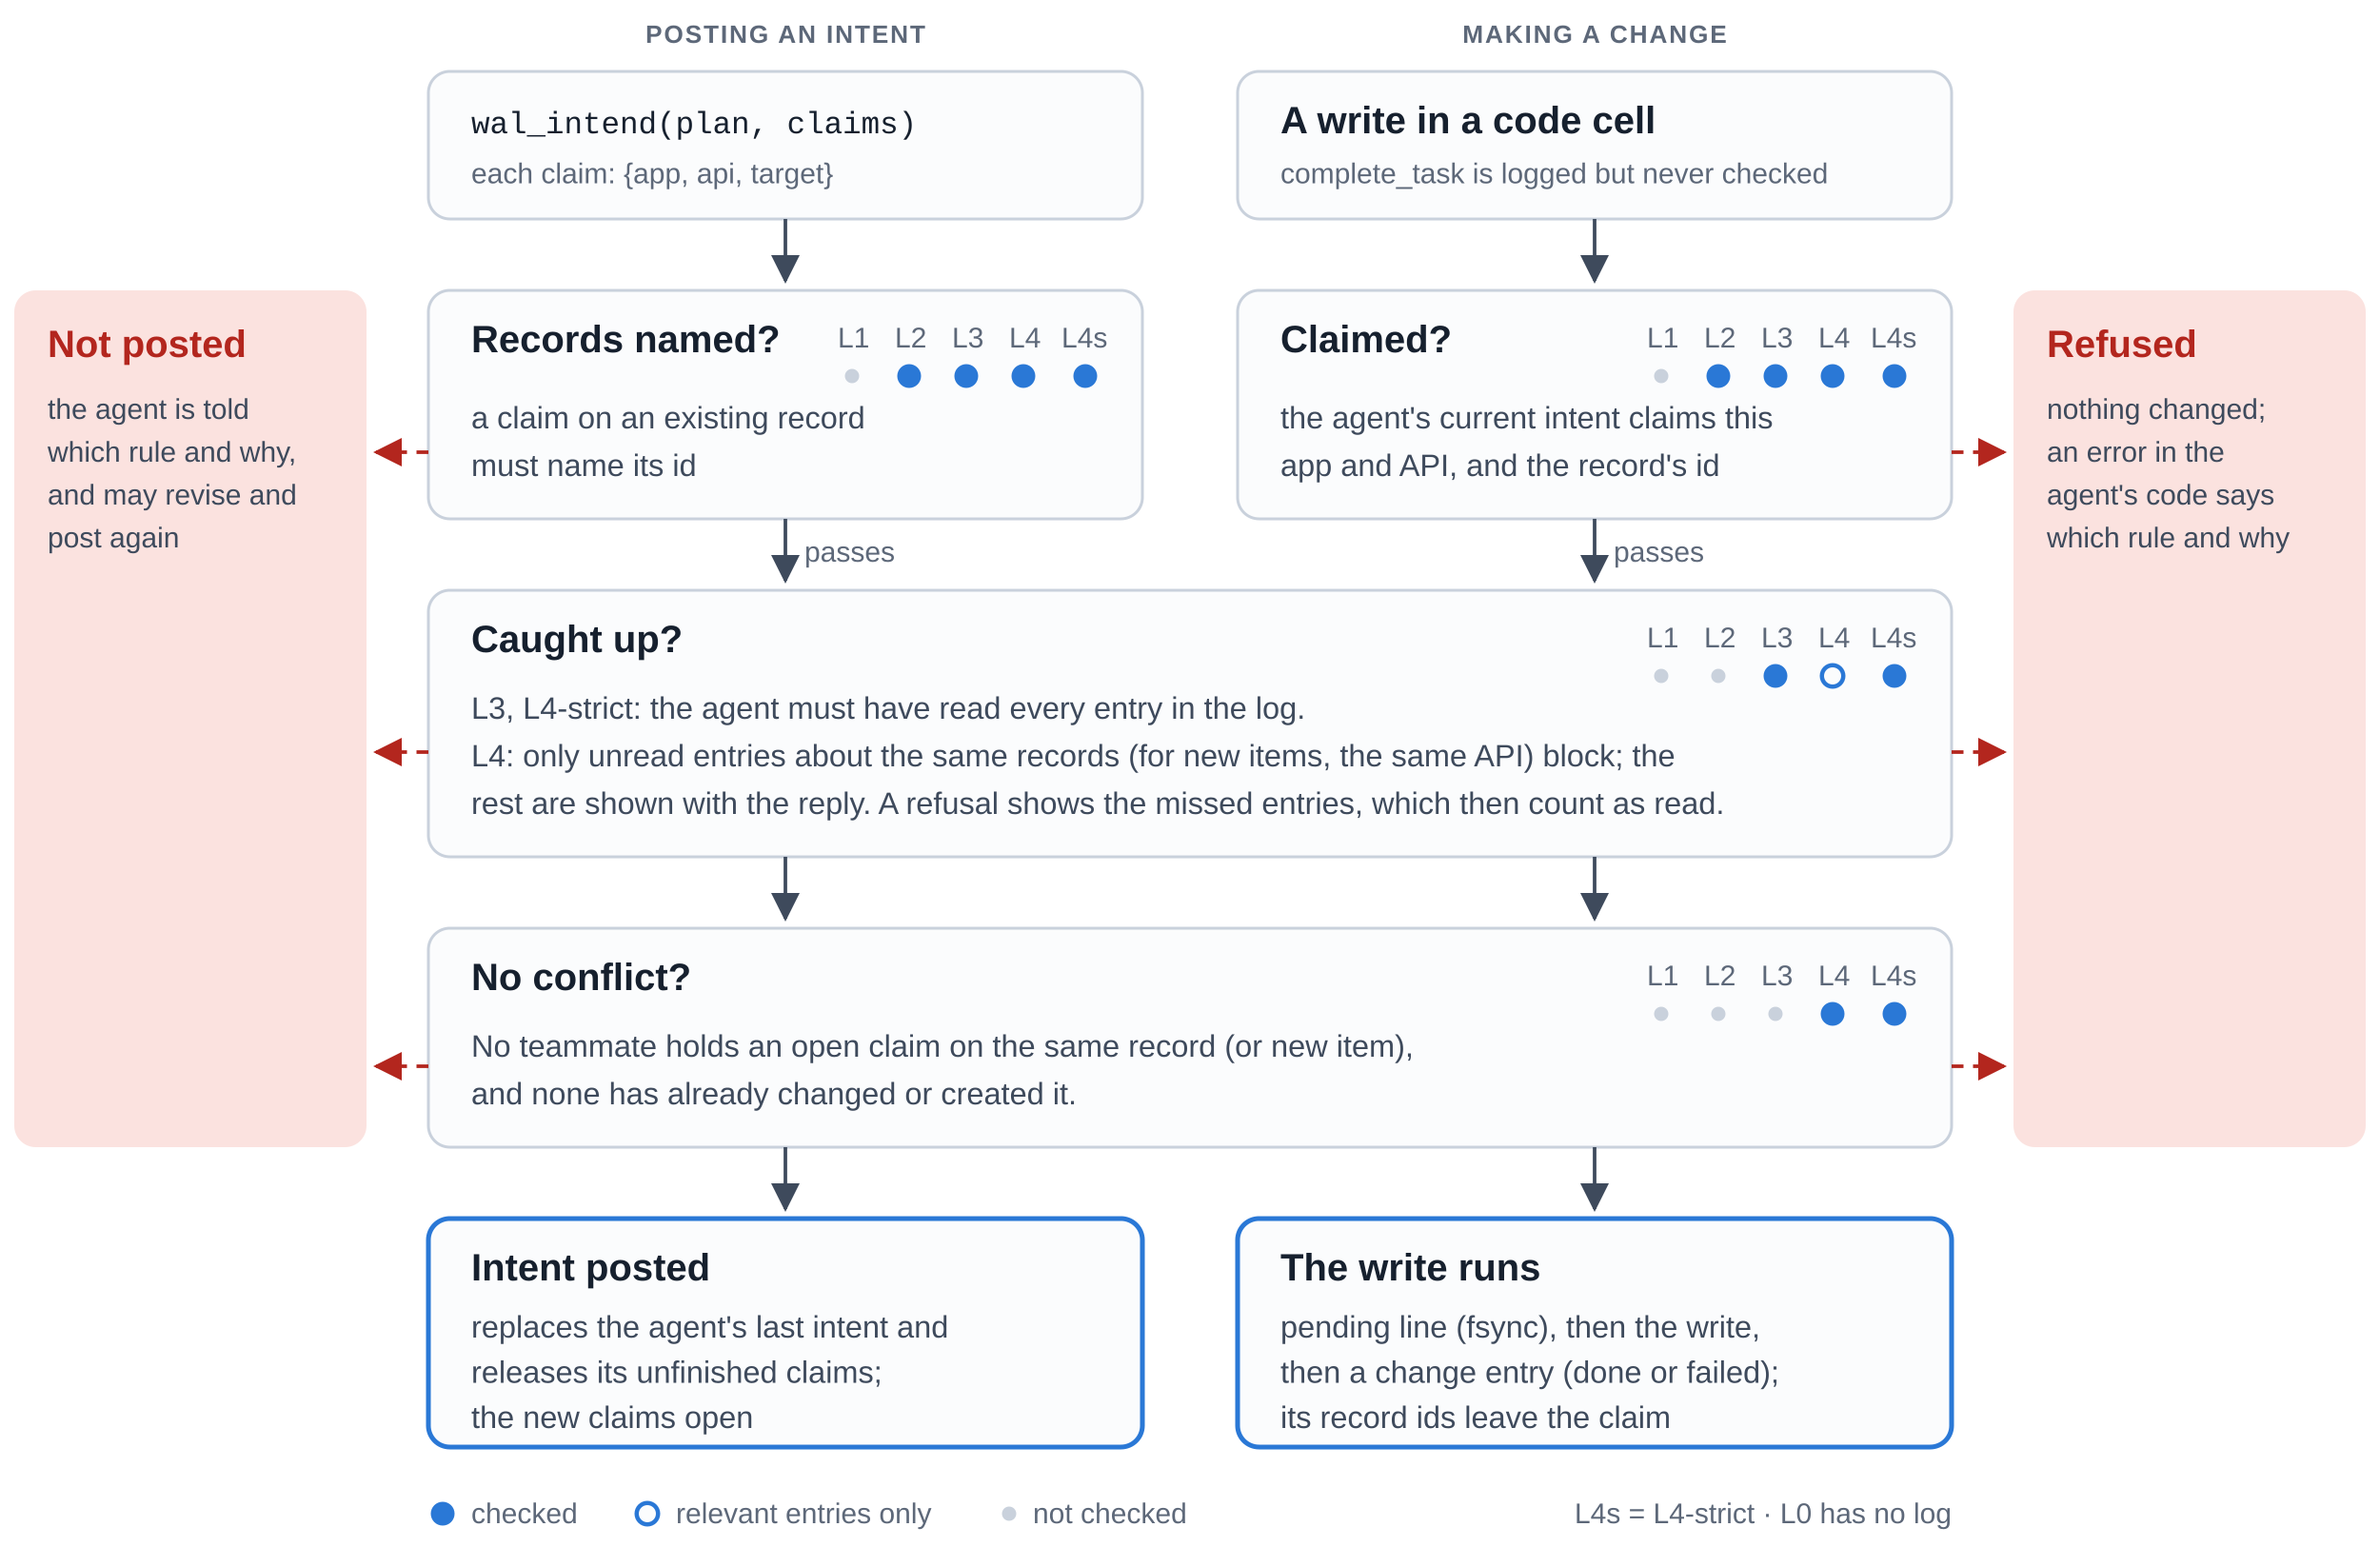
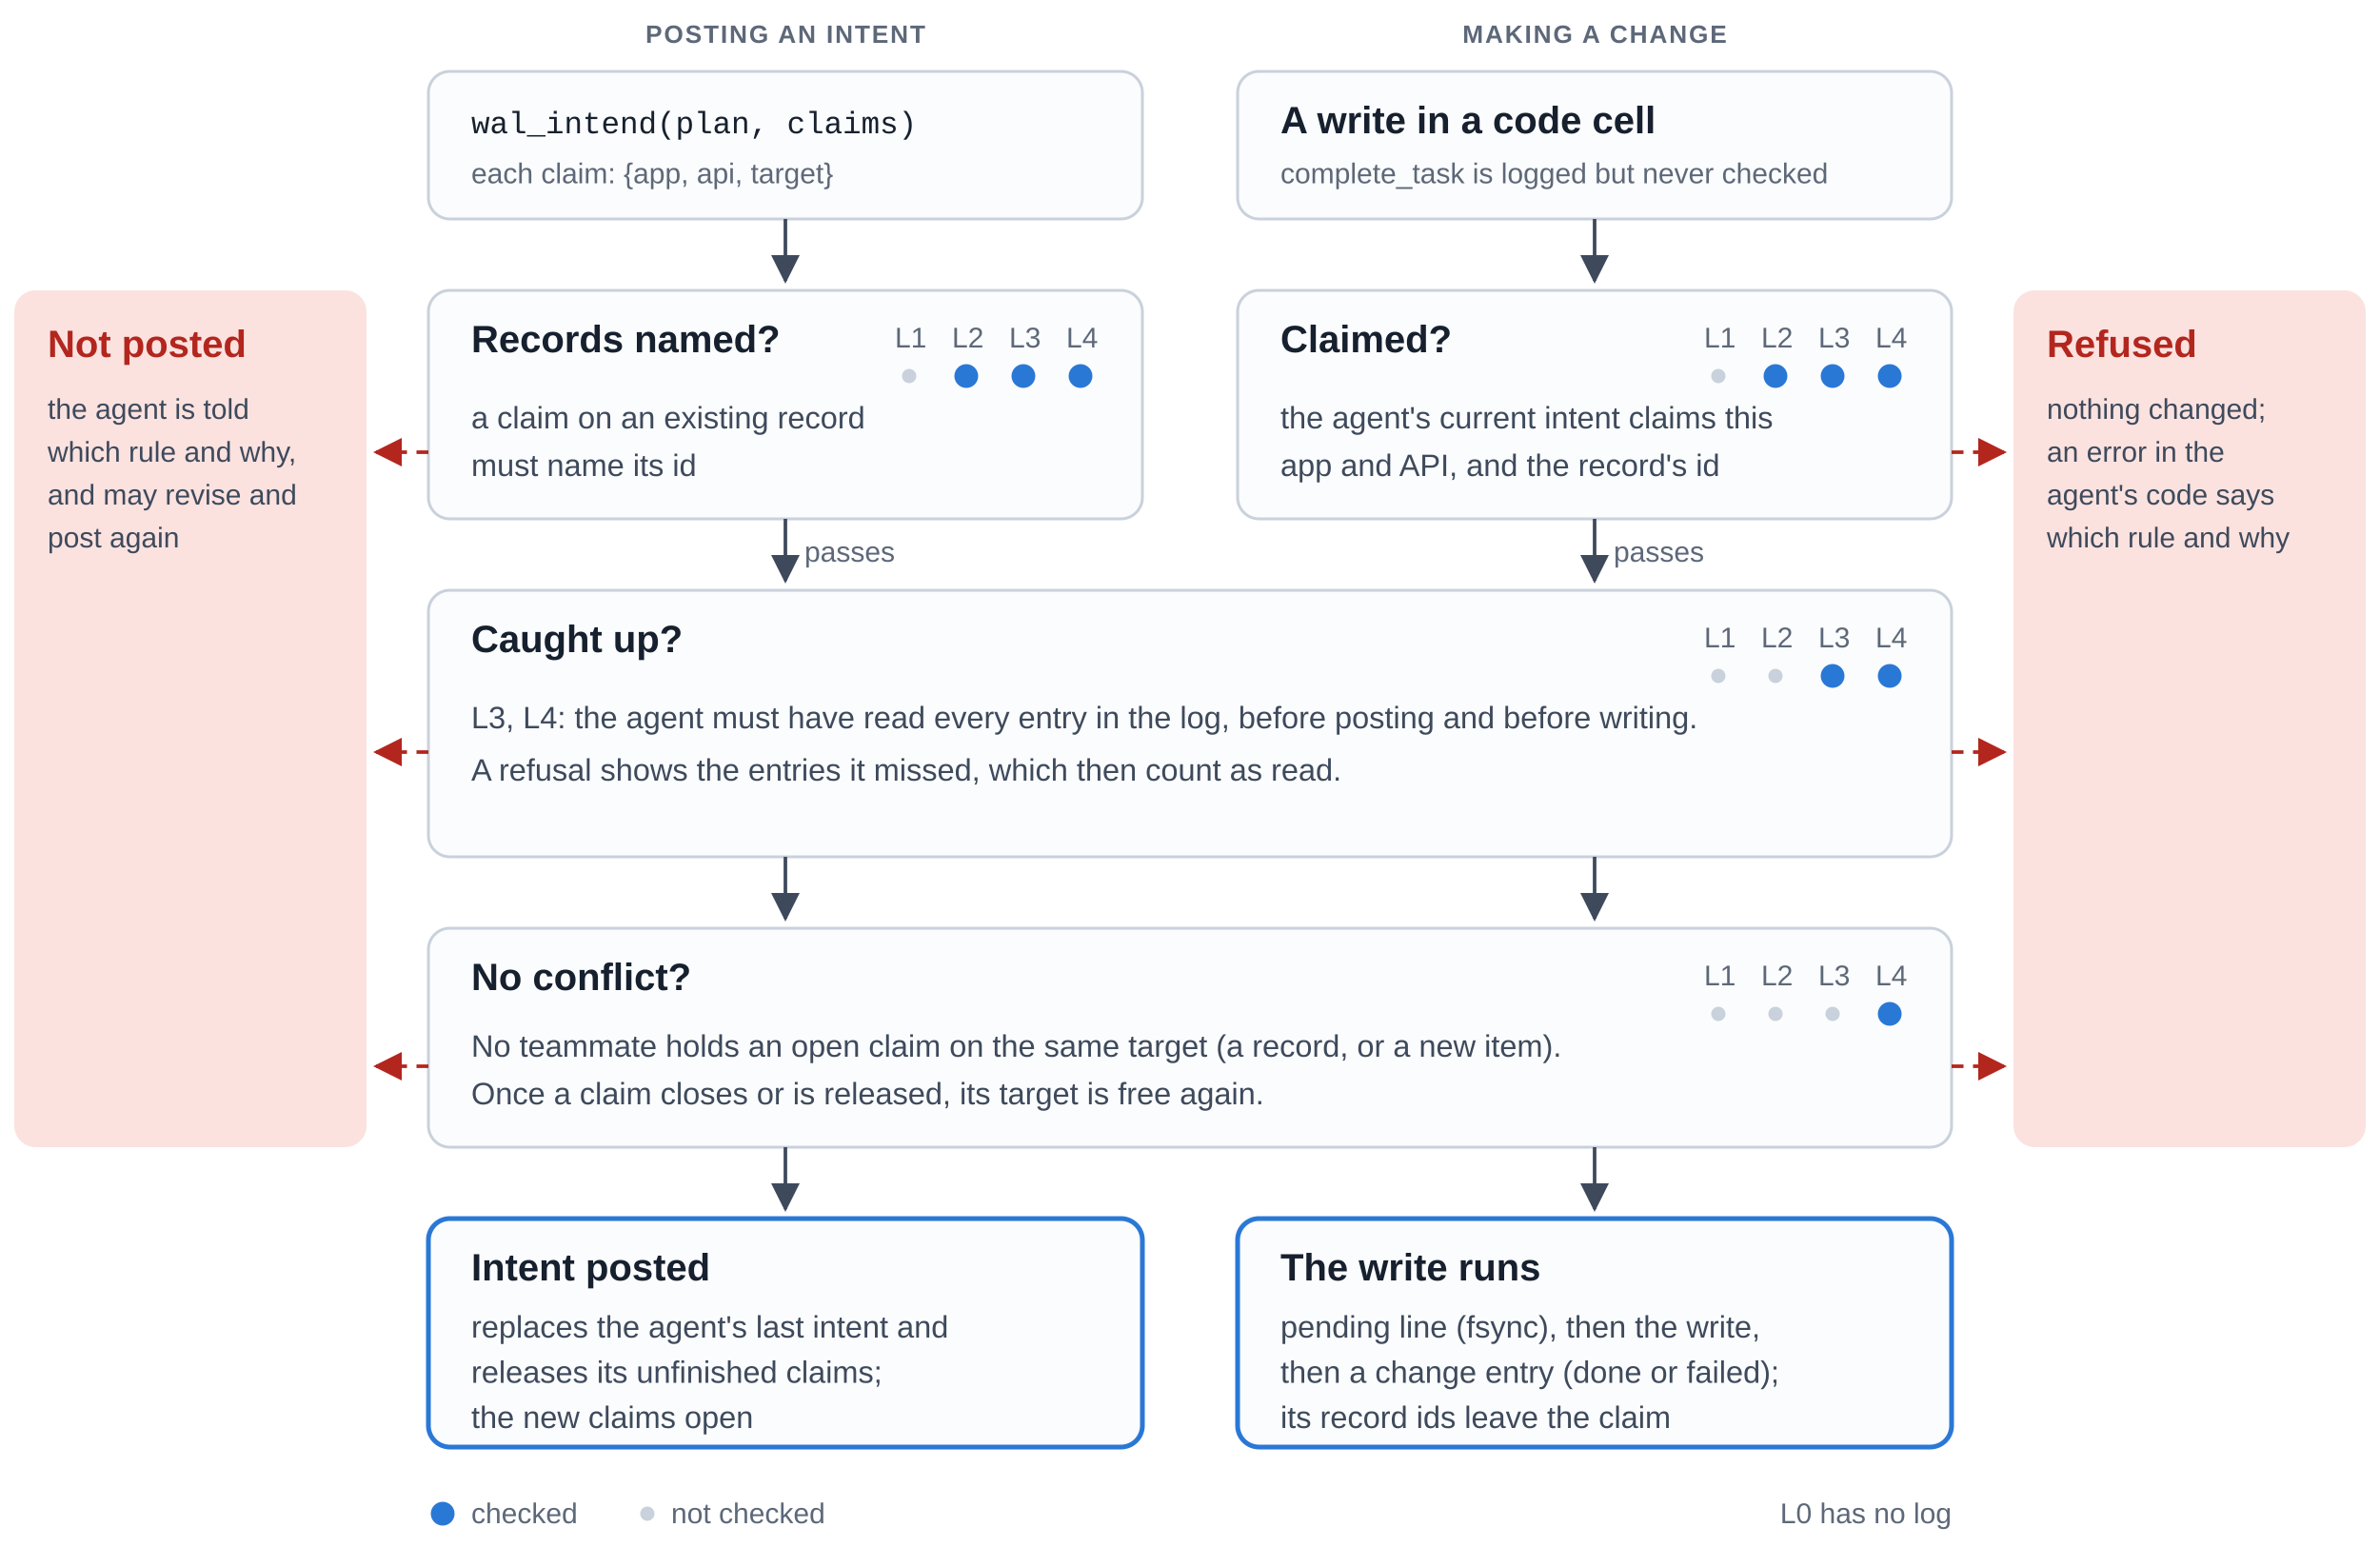
<svg xmlns="http://www.w3.org/2000/svg" viewBox="0 0 1000 650" role="img" aria-label="Posting an intent and making a write each pass three checks in order: claims (that claims name their records, or that the write is claimed), catching up on unread entries, and no conflict with a teammate. A failed check refuses the post or the write. The dots in each check show which levels enforce it.">
  <style>svg { background: #fbfcfd; }
/* SVG text and shapes */
.t-title { font: 600 16px "IBM Plex Sans Condensed", "IBM Plex Sans", "Arial Narrow", Arial, sans-serif; fill: #16202e; }
.t-body { font: 13px "IBM Plex Sans", system-ui, -apple-system, "Segoe UI", Arial, sans-serif; fill: #3e4a5c; }
.t-small { font: 12px "IBM Plex Sans", system-ui, -apple-system, "Segoe UI", Arial, sans-serif; fill: #5d6879; }
.t-mono { font: 500 13px "IBM Plex Mono", ui-monospace, Menlo, Consolas, "Courier New", monospace; fill: #16202e; }
.t-lbl { font: 12px "IBM Plex Sans", system-ui, -apple-system, "Segoe UI", Arial, sans-serif; fill: #3e4a5c; }
.t-lmono { font: 12px "IBM Plex Mono", ui-monospace, Menlo, Consolas, "Courier New", monospace; fill: #3e4a5c; }
.t-cap { font: 600 10.5px "IBM Plex Sans", system-ui, -apple-system, "Segoe UI", Arial, sans-serif; letter-spacing: .07em; fill: #5d6879; }
.t-acc { fill: #2a78d6; }
.t-ref { fill: #b3261e; }
.box { fill: #fbfcfd; stroke: #c9d1dc; stroke-width: 1.2; }
.box-key { fill: #fbfcfd; stroke: #2a78d6; stroke-width: 2; }
.gate { fill: #e2edfb; stroke: #2a78d6; stroke-width: 1.5; }
.card { fill: #e7ebf1; stroke: none; }
.refbar { fill: #fbe2df; stroke: none; }
.edge { stroke: #3e4a5c; stroke-width: 1.5; fill: none; }
.edge-ref { stroke: #b3261e; stroke-width: 1.5; stroke-dasharray: 5 4; fill: none; }
.dot-on { fill: #2a78d6; }
.dot-part { fill: #fbfcfd; stroke: #2a78d6; stroke-width: 1.8; }
.dot-off { fill: #c9d1dc; }
</style>
  <defs>
    <marker id="b1" viewBox="0 0 10 10" refX="9" refY="5" markerWidth="8" markerHeight="8" orient="auto-start-reverse">
      <path d="M0,0 L10,5 L0,10 z" fill="#3e4a5c" />
    </marker>
    <marker id="b1r" viewBox="0 0 10 10" refX="9" refY="5" markerWidth="8" markerHeight="8" orient="auto-start-reverse">
      <path d="M0,0 L10,5 L0,10 z" fill="#b3261e" />
    </marker>
  </defs>
  <text class="t-cap" x="330" y="18" text-anchor="middle">POSTING AN INTENT</text>
  <text class="t-cap" x="670" y="18" text-anchor="middle">MAKING A CHANGE</text>
  <rect class="box" x="180" y="30" width="300" height="62" rx="9" />
  <text class="t-mono" x="198" y="56">wal_intend(plan, claims)</text>
  <text class="t-small" x="198" y="77">each claim: {app, api, target}</text>
  <rect class="box" x="520" y="30" width="300" height="62" rx="9" />
  <text class="t-title" x="538" y="56">A write in a code cell</text>
  <text class="t-small" x="538" y="77">complete_task is logged but never checked</text>
  <rect class="box" x="180" y="122" width="300" height="96" rx="9" />
  <text class="t-title" x="198" y="148">Records named?</text>
  <text class="t-body" x="198" y="180">a claim on an existing record</text>
  <text class="t-body" x="198" y="200">must name its id</text>
  <g>
-     <text class="t-small" x="352" y="146">L1</text>
-     <text class="t-small" x="376" y="146">L2</text>
-     <text class="t-small" x="400" y="146">L3</text>
-     <text class="t-small" x="424" y="146">L4</text>
-     <text class="t-small" x="446" y="146">L4s</text>
-     <circle class="dot-off" cx="358" cy="158" r="3" />
-     <circle class="dot-on" cx="382" cy="158" r="5" />
+     <text class="t-small" x="376" y="146">L1</text>
+     <text class="t-small" x="400" y="146">L2</text>
+     <text class="t-small" x="424" y="146">L3</text>
+     <text class="t-small" x="448" y="146">L4</text>
+     <circle class="dot-off" cx="382" cy="158" r="3" />
    <circle class="dot-on" cx="406" cy="158" r="5" />
    <circle class="dot-on" cx="430" cy="158" r="5" />
-     <circle class="dot-on" cx="456" cy="158" r="5" />
+     <circle class="dot-on" cx="454" cy="158" r="5" />
  </g>
  <rect class="box" x="520" y="122" width="300" height="96" rx="9" />
  <text class="t-title" x="538" y="148">Claimed?</text>
  <text class="t-body" x="538" y="180">the agent's current intent claims this</text>
  <text class="t-body" x="538" y="200">app and API, and the record's id</text>
  <g>
-     <text class="t-small" x="692" y="146">L1</text>
-     <text class="t-small" x="716" y="146">L2</text>
-     <text class="t-small" x="740" y="146">L3</text>
-     <text class="t-small" x="764" y="146">L4</text>
-     <text class="t-small" x="786" y="146">L4s</text>
-     <circle class="dot-off" cx="698" cy="158" r="3" />
-     <circle class="dot-on" cx="722" cy="158" r="5" />
+     <text class="t-small" x="716" y="146">L1</text>
+     <text class="t-small" x="740" y="146">L2</text>
+     <text class="t-small" x="764" y="146">L3</text>
+     <text class="t-small" x="788" y="146">L4</text>
+     <circle class="dot-off" cx="722" cy="158" r="3" />
    <circle class="dot-on" cx="746" cy="158" r="5" />
    <circle class="dot-on" cx="770" cy="158" r="5" />
-     <circle class="dot-on" cx="796" cy="158" r="5" />
+     <circle class="dot-on" cx="794" cy="158" r="5" />
  </g>
  <rect class="box" x="180" y="248" width="640" height="112" rx="9" />
  <text class="t-title" x="198" y="274">Caught up?</text>
-   <text class="t-body" x="198" y="302">L3, L4-strict: the agent must have read every entry in the log.</text>
-   <text class="t-body" x="198" y="322">L4: only unread entries about the same records (for new items, the same API) block; the</text>
-   <text class="t-body" x="198" y="342">rest are shown with the reply. A refusal shows the missed entries, which then count as read.</text>
+   <text class="t-body" x="198" y="306">L3, L4: the agent must have read every entry in the log, before posting and before writing.</text>
+   <text class="t-body" x="198" y="328">A refusal shows the entries it missed, which then count as read.</text>
  <g>
-     <text class="t-small" x="692" y="272">L1</text>
-     <text class="t-small" x="716" y="272">L2</text>
-     <text class="t-small" x="740" y="272">L3</text>
-     <text class="t-small" x="764" y="272">L4</text>
-     <text class="t-small" x="786" y="272">L4s</text>
-     <circle class="dot-off" cx="698" cy="284" r="3" />
+     <text class="t-small" x="716" y="272">L1</text>
+     <text class="t-small" x="740" y="272">L2</text>
+     <text class="t-small" x="764" y="272">L3</text>
+     <text class="t-small" x="788" y="272">L4</text>
    <circle class="dot-off" cx="722" cy="284" r="3" />
-     <circle class="dot-on" cx="746" cy="284" r="5" />
-     <circle class="dot-part" cx="770" cy="284" r="4.5" />
-     <circle class="dot-on" cx="796" cy="284" r="5" />
+     <circle class="dot-off" cx="746" cy="284" r="3" />
+     <circle class="dot-on" cx="770" cy="284" r="5" />
+     <circle class="dot-on" cx="794" cy="284" r="5" />
  </g>
  <rect class="box" x="180" y="390" width="640" height="92" rx="9" />
  <text class="t-title" x="198" y="416">No conflict?</text>
-   <text class="t-body" x="198" y="444">No teammate holds an open claim on the same record (or new item),</text>
-   <text class="t-body" x="198" y="464">and none has already changed or created it.</text>
+   <text class="t-body" x="198" y="444">No teammate holds an open claim on the same target (a record, or a new item).</text>
+   <text class="t-body" x="198" y="464">Once a claim closes or is released, its target is free again.</text>
  <g>
-     <text class="t-small" x="692" y="414">L1</text>
-     <text class="t-small" x="716" y="414">L2</text>
-     <text class="t-small" x="740" y="414">L3</text>
-     <text class="t-small" x="764" y="414">L4</text>
-     <text class="t-small" x="786" y="414">L4s</text>
-     <circle class="dot-off" cx="698" cy="426" r="3" />
+     <text class="t-small" x="716" y="414">L1</text>
+     <text class="t-small" x="740" y="414">L2</text>
+     <text class="t-small" x="764" y="414">L3</text>
+     <text class="t-small" x="788" y="414">L4</text>
    <circle class="dot-off" cx="722" cy="426" r="3" />
    <circle class="dot-off" cx="746" cy="426" r="3" />
-     <circle class="dot-on" cx="770" cy="426" r="5" />
-     <circle class="dot-on" cx="796" cy="426" r="5" />
+     <circle class="dot-off" cx="770" cy="426" r="3" />
+     <circle class="dot-on" cx="794" cy="426" r="5" />
  </g>
  <rect class="box-key" x="180" y="512" width="300" height="96" rx="9" />
  <text class="t-title" x="198" y="538">Intent posted</text>
  <text class="t-body" x="198" y="562">replaces the agent's last intent and</text>
  <text class="t-body" x="198" y="581">releases its unfinished claims;</text>
  <text class="t-body" x="198" y="600">the new claims open</text>
  <rect class="box-key" x="520" y="512" width="300" height="96" rx="9" />
  <text class="t-title" x="538" y="538">The write runs</text>
  <text class="t-body" x="538" y="562">pending line (fsync), then the write,</text>
  <text class="t-body" x="538" y="581">then a change entry (done or failed);</text>
  <text class="t-body" x="538" y="600">its record ids leave the claim</text>
  <line class="edge" x1="330" y1="92" x2="330" y2="118" marker-end="url(#b1)" />
  <line class="edge" x1="670" y1="92" x2="670" y2="118" marker-end="url(#b1)" />
  <line class="edge" x1="330" y1="218" x2="330" y2="244" marker-end="url(#b1)" />
  <line class="edge" x1="670" y1="218" x2="670" y2="244" marker-end="url(#b1)" />
  <line class="edge" x1="330" y1="360" x2="330" y2="386" marker-end="url(#b1)" />
  <line class="edge" x1="670" y1="360" x2="670" y2="386" marker-end="url(#b1)" />
  <line class="edge" x1="330" y1="482" x2="330" y2="508" marker-end="url(#b1)" />
  <line class="edge" x1="670" y1="482" x2="670" y2="508" marker-end="url(#b1)" />
  <text class="t-small" x="338" y="236">passes</text>
  <text class="t-small" x="678" y="236">passes</text>
  <rect class="refbar" x="6" y="122" width="148" height="360" rx="9" />
  <text class="t-title t-ref" x="20" y="150">Not posted</text>
  <text class="t-lbl" x="20" y="176">the agent is told</text>
  <text class="t-lbl" x="20" y="194">which rule and why,</text>
  <text class="t-lbl" x="20" y="212">and may revise and</text>
  <text class="t-lbl" x="20" y="230">post again</text>
  <rect class="refbar" x="846" y="122" width="148" height="360" rx="9" />
  <text class="t-title t-ref" x="860" y="150">Refused</text>
  <text class="t-lbl" x="860" y="176">nothing changed;</text>
  <text class="t-lbl" x="860" y="194">an error in the</text>
  <text class="t-lbl" x="860" y="212">agent's code says</text>
  <text class="t-lbl" x="860" y="230">which rule and why</text>
  <line class="edge-ref" x1="180" y1="190" x2="158" y2="190" marker-end="url(#b1r)" />
  <line class="edge-ref" x1="820" y1="190" x2="842" y2="190" marker-end="url(#b1r)" />
  <line class="edge-ref" x1="180" y1="316" x2="158" y2="316" marker-end="url(#b1r)" />
  <line class="edge-ref" x1="820" y1="316" x2="842" y2="316" marker-end="url(#b1r)" />
  <line class="edge-ref" x1="180" y1="448" x2="158" y2="448" marker-end="url(#b1r)" />
  <line class="edge-ref" x1="820" y1="448" x2="842" y2="448" marker-end="url(#b1r)" />
  <circle class="dot-on" cx="186" cy="636" r="5" />
  <text class="t-small" x="198" y="640">checked</text>
-   <circle class="dot-part" cx="272" cy="636" r="4.5" />
-   <text class="t-small" x="284" y="640">relevant entries only</text>
-   <circle class="dot-off" cx="424" cy="636" r="3" />
-   <text class="t-small" x="434" y="640">not checked</text>
-   <text class="t-small" x="820" y="640" text-anchor="end">L4s = L4-strict · L0 has no log</text>
+   <circle class="dot-off" cx="272" cy="636" r="3" />
+   <text class="t-small" x="282" y="640">not checked</text>
+   <text class="t-small" x="820" y="640" text-anchor="end">L0 has no log</text>
</svg>
